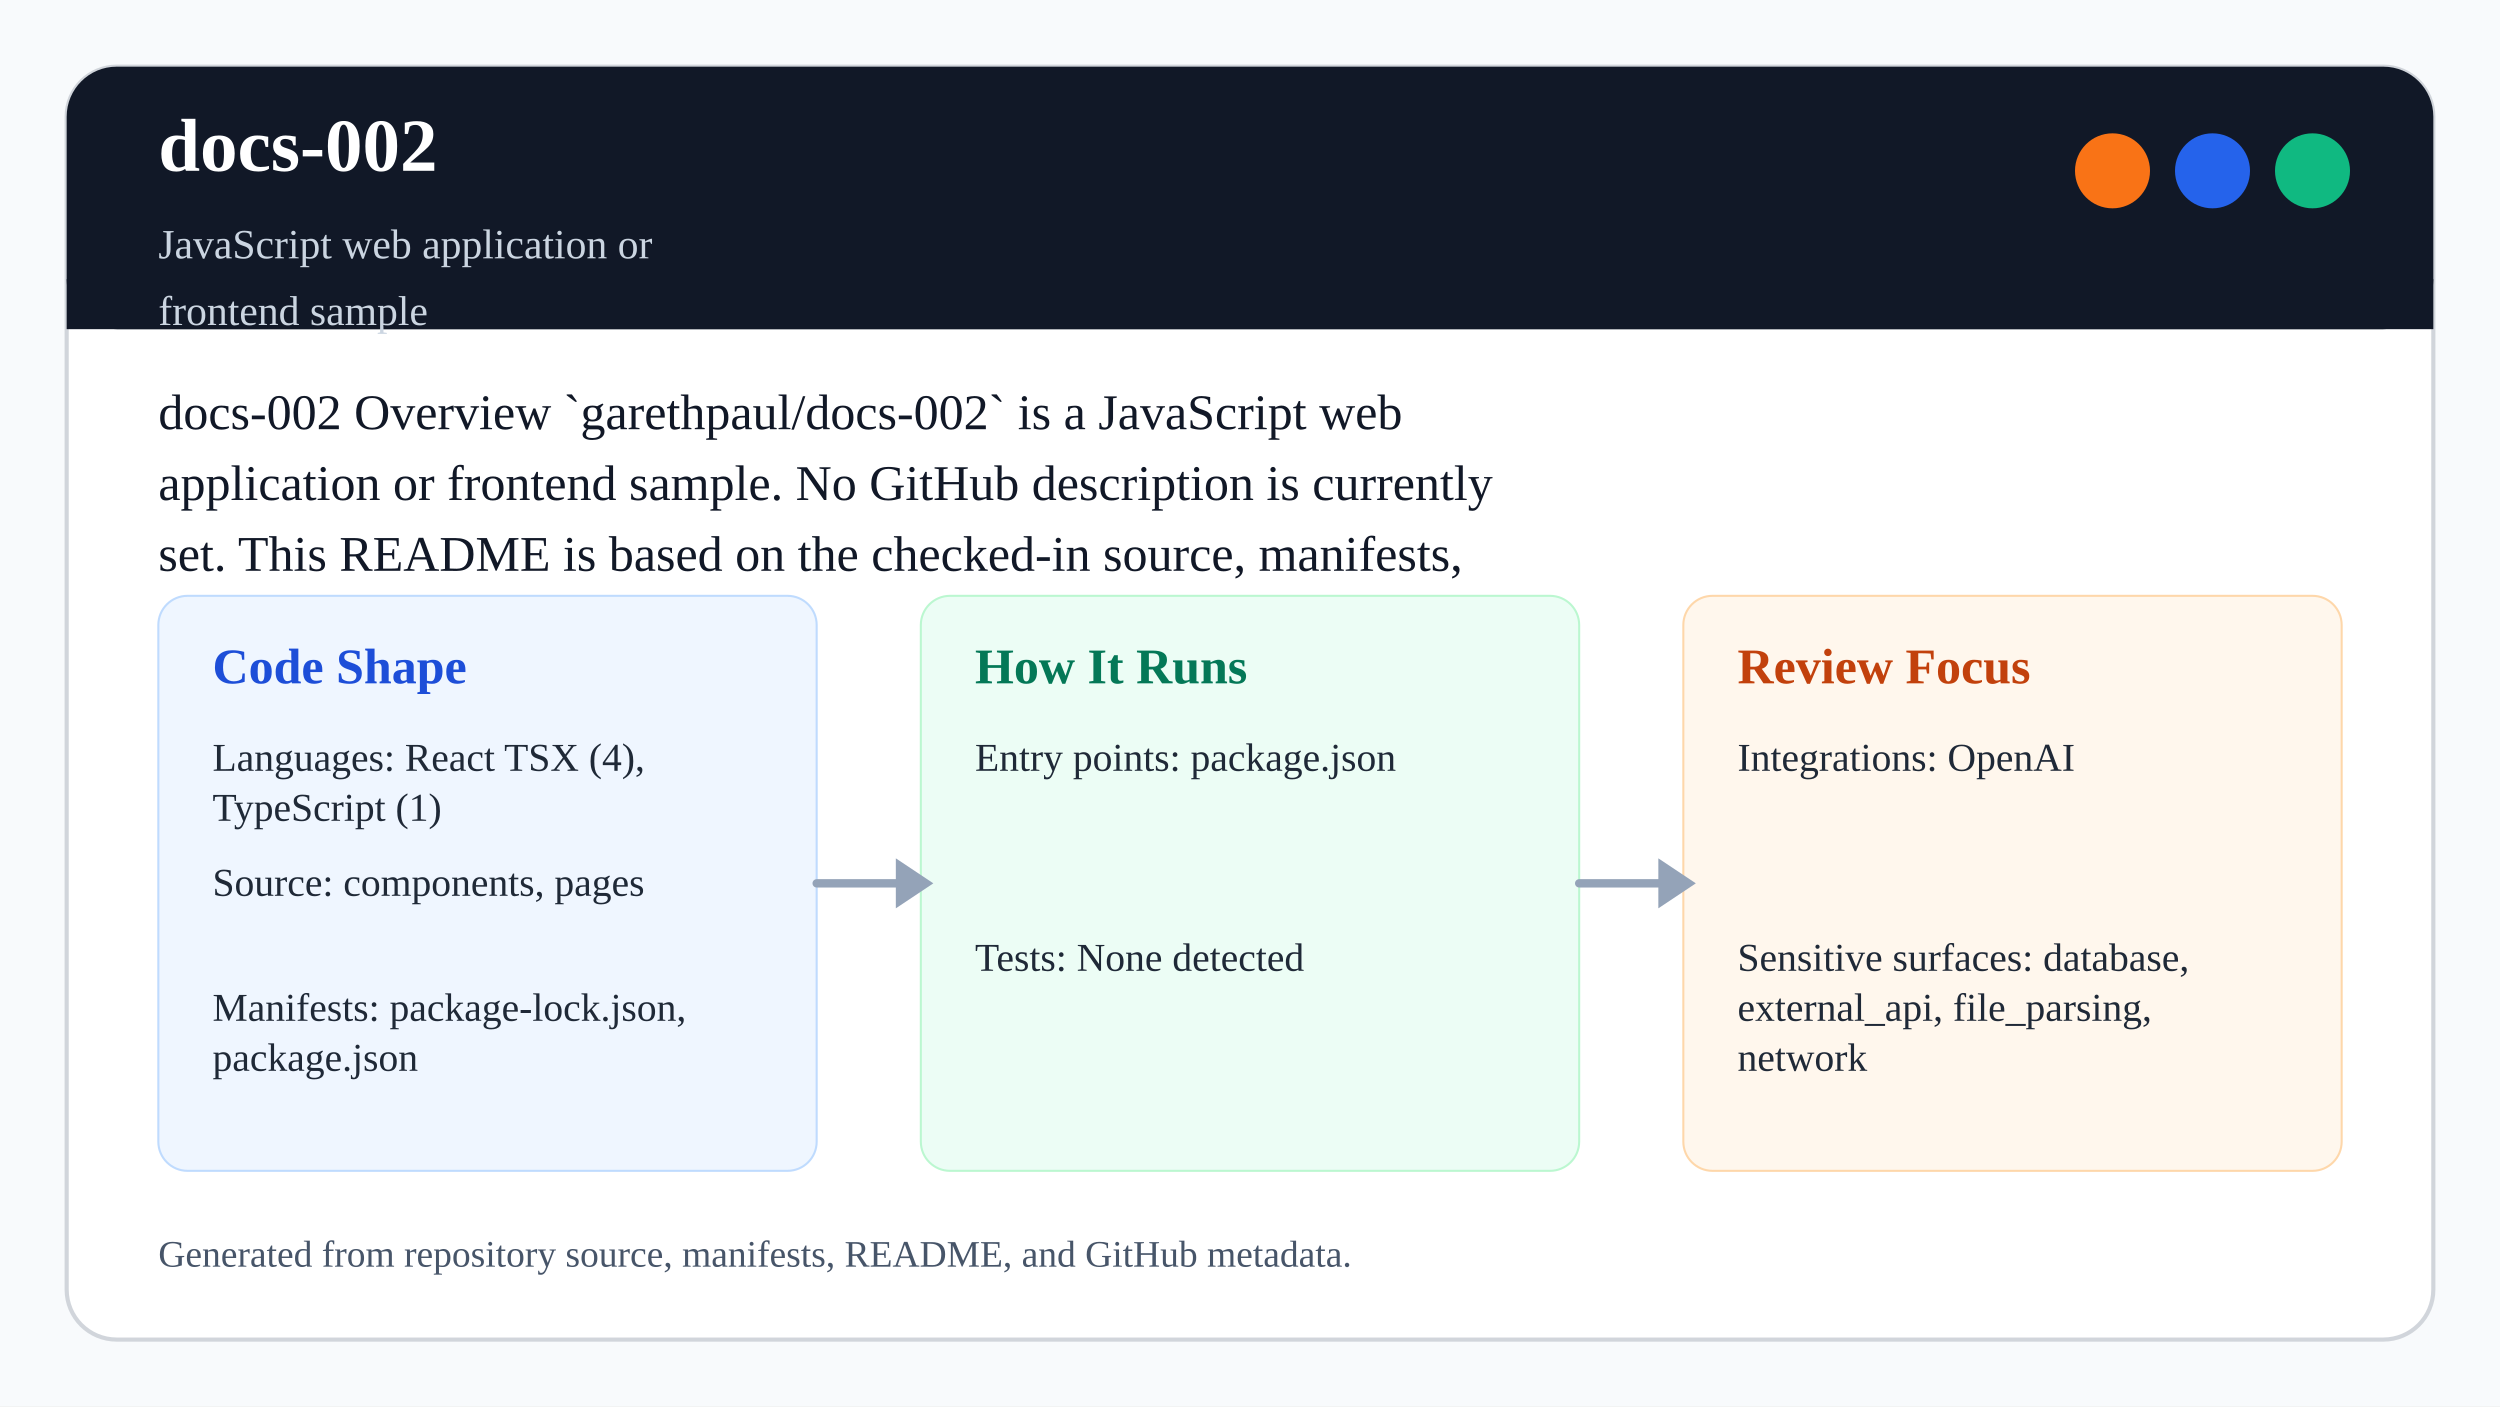
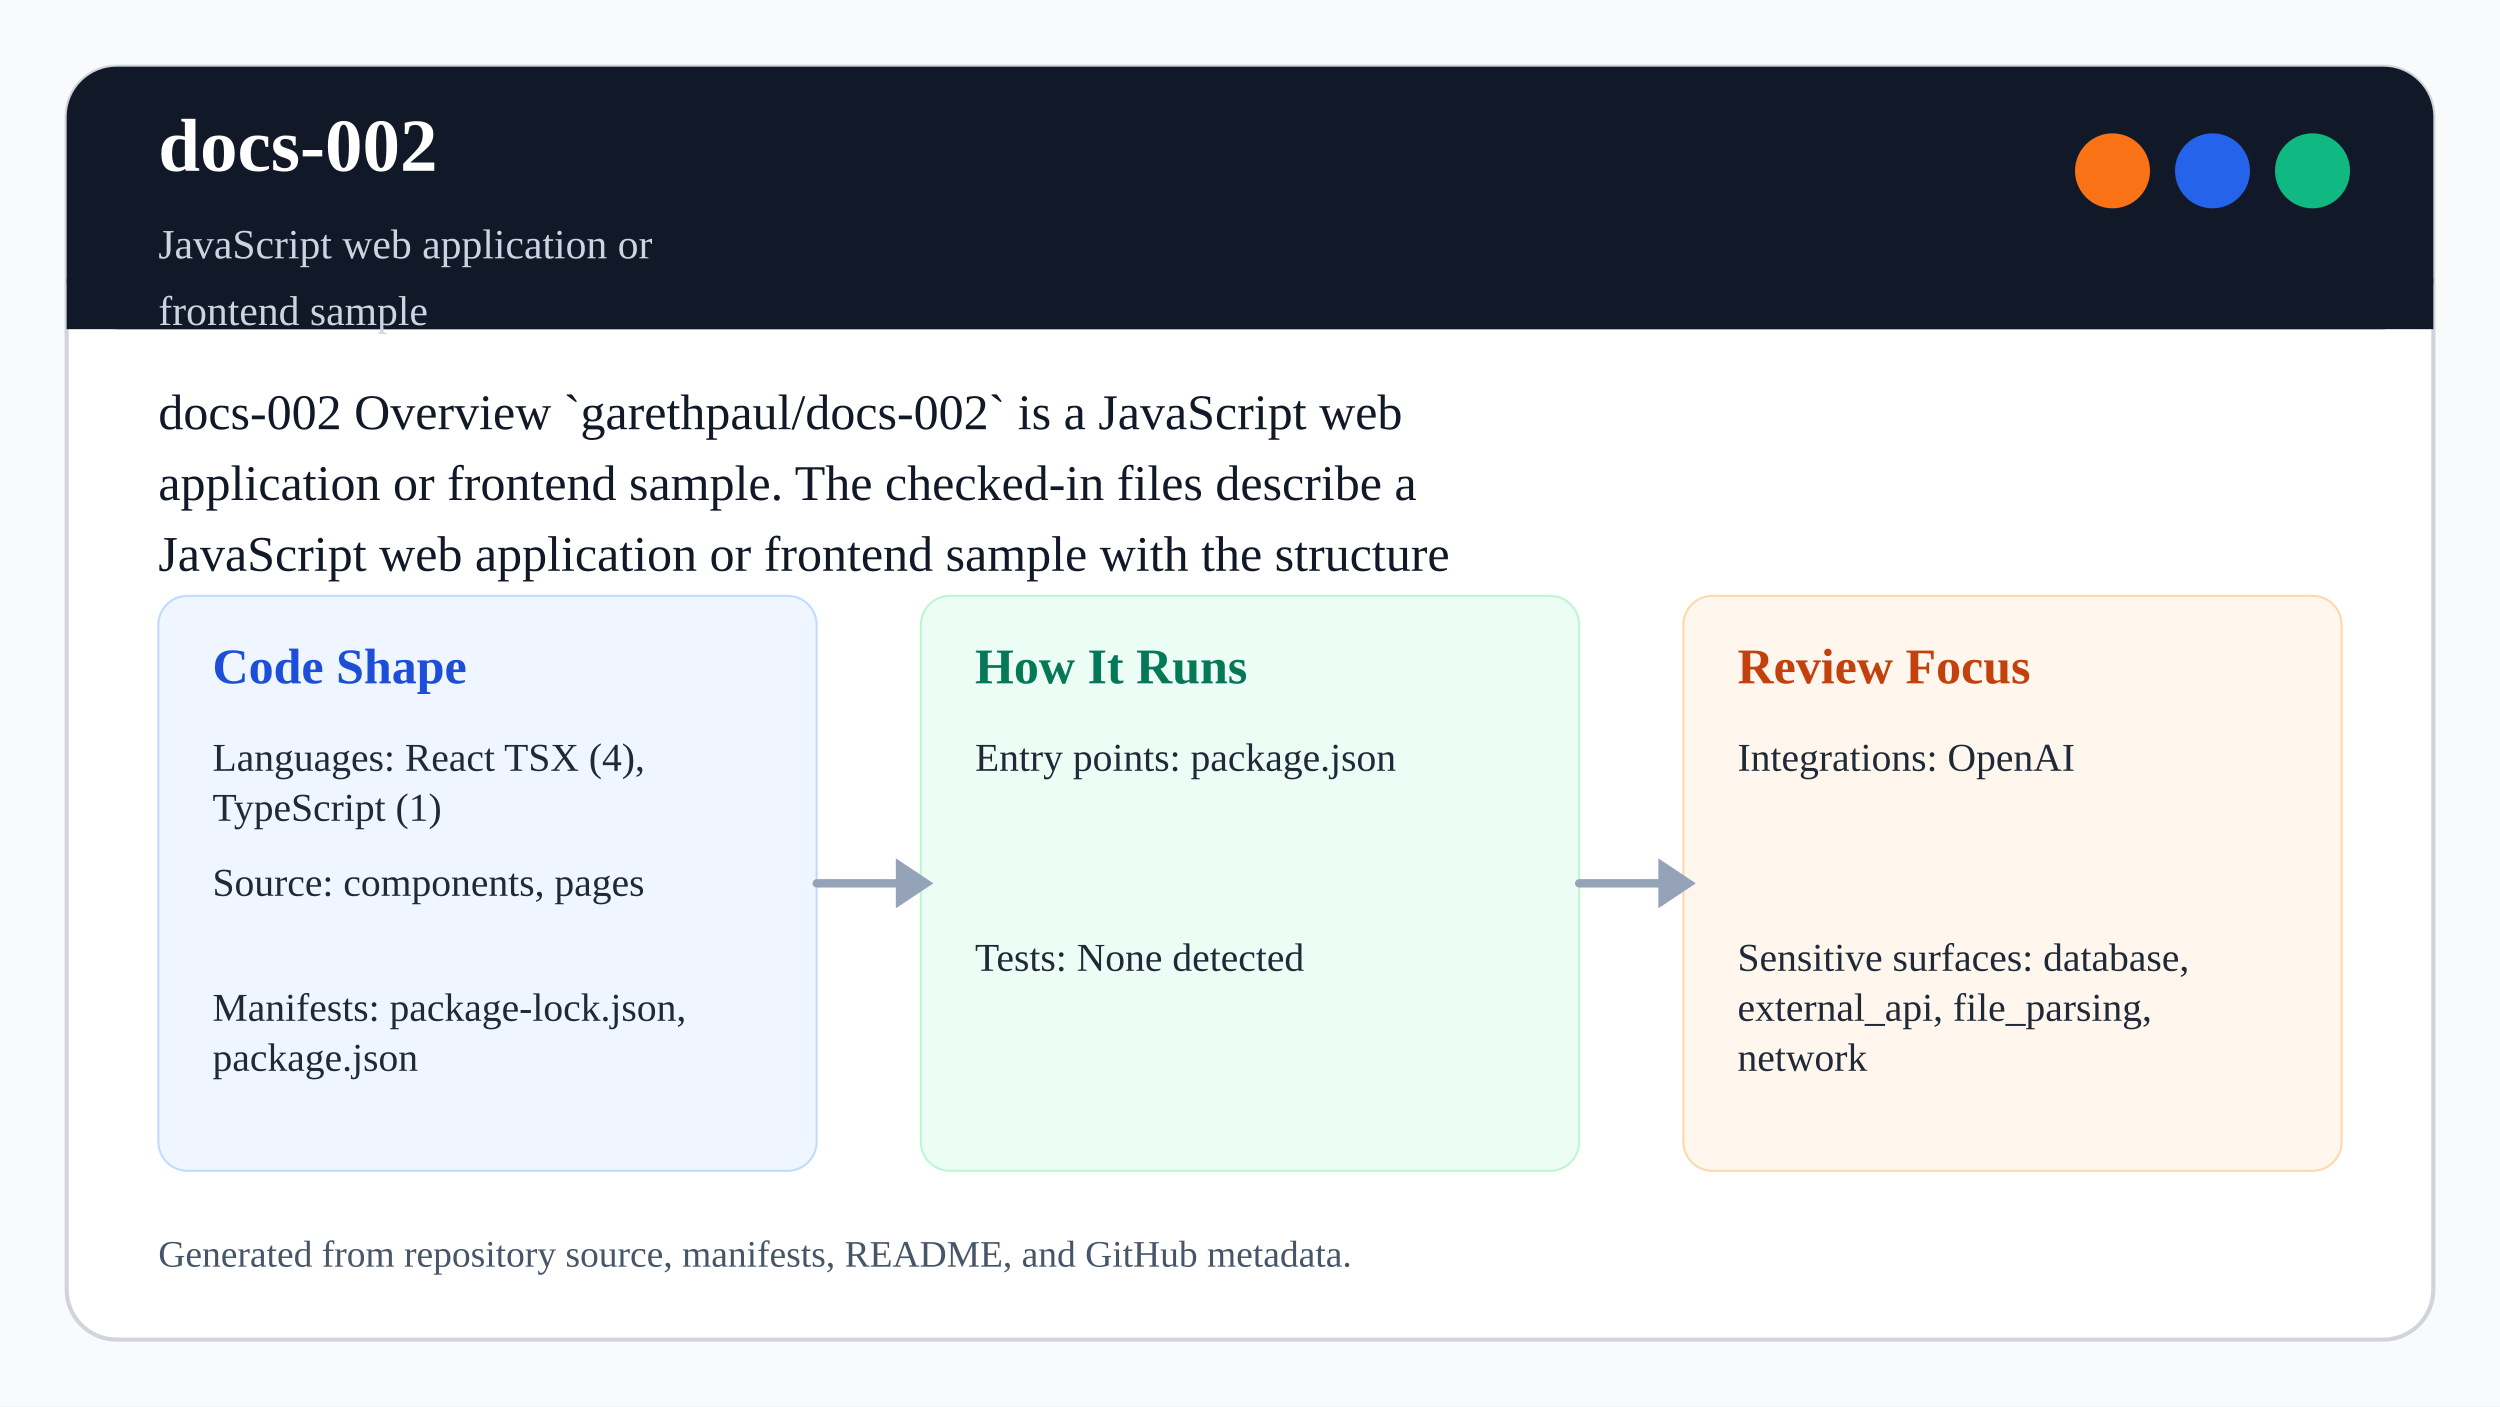
<svg xmlns="http://www.w3.org/2000/svg" width="1200" height="675" viewBox="0 0 1200 675" role="img" aria-labelledby="title desc">
  <rect width="1200" height="675" fill="#f8fafc" />
  <rect x="32" y="32" width="1136" height="611" rx="24" fill="#ffffff" stroke="#d1d5db" stroke-width="2" />
  <rect x="32" y="32" width="1136" height="126" rx="24" fill="#111827" />
  <path d="M32 134h1136v24H32z" fill="#111827" />
  <circle cx="1062" cy="82" r="18" fill="#2563eb" />
  <circle cx="1110" cy="82" r="18" fill="#10b981" />
  <circle cx="1014" cy="82" r="18" fill="#f97316" />
  <text x="76" y="82" font-size="36" fill="#ffffff" font-weight="700">docs-002</text>
  <text x="76" y="124" font-size="20" fill="#cbd5e1">JavaScript web application or</text>
  <text x="76" y="156" font-size="20" fill="#cbd5e1">frontend sample</text>
  <text x="76" y="206" font-size="24" fill="#111827">docs-002 Overview `garethpaul/docs-002` is a JavaScript web</text>
-   <text x="76" y="240" font-size="24" fill="#111827">application or frontend sample. No GitHub description is currently</text>
-   <text x="76" y="274" font-size="24" fill="#111827">set. This README is based on the checked-in source, manifests,</text>
+   <text x="76" y="240" font-size="24" fill="#111827">application or frontend sample. The checked-in files describe a</text>
+   <text x="76" y="274" font-size="24" fill="#111827">JavaScript web application or frontend sample with the structure</text>
  <rect x="76" y="286" width="316" height="276" rx="14" fill="#eff6ff" stroke="#bfdbfe" />
  <text x="102" y="328" font-size="24" font-weight="700" fill="#1d4ed8">Code Shape</text>
  <text x="102" y="370" font-size="19" fill="#1f2937">Languages: React TSX (4),</text>
  <text x="102" y="394" font-size="19" fill="#1f2937">TypeScript (1)</text>
  <text x="102" y="430" font-size="19" fill="#1f2937">Source: components, pages</text>
  <text x="102" y="490" font-size="19" fill="#1f2937">Manifests: package-lock.json,</text>
  <text x="102" y="514" font-size="19" fill="#1f2937">package.json</text>
  <rect x="442" y="286" width="316" height="276" rx="14" fill="#ecfdf5" stroke="#bbf7d0" />
  <text x="468" y="328" font-size="24" font-weight="700" fill="#047857">How It Runs</text>
  <text x="468" y="370" font-size="19" fill="#1f2937">Entry points: package.json</text>
  <text x="468" y="466" font-size="19" fill="#1f2937">Tests: None detected</text>
  <rect x="808" y="286" width="316" height="276" rx="14" fill="#fff7ed" stroke="#fed7aa" />
  <text x="834" y="328" font-size="24" font-weight="700" fill="#c2410c">Review Focus</text>
  <text x="834" y="370" font-size="19" fill="#1f2937">Integrations: OpenAI</text>
  <text x="834" y="466" font-size="19" fill="#1f2937">Sensitive surfaces: database,</text>
  <text x="834" y="490" font-size="19" fill="#1f2937">external_api, file_parsing,</text>
  <text x="834" y="514" font-size="19" fill="#1f2937">network</text>
  <path d="M392 424h50" stroke="#94a3b8" stroke-width="4" stroke-linecap="round" />
  <path d="M430 412l18 12-18 12z" fill="#94a3b8" />
  <path d="M758 424h50" stroke="#94a3b8" stroke-width="4" stroke-linecap="round" />
  <path d="M796 412l18 12-18 12z" fill="#94a3b8" />
  <text x="76" y="608" font-size="18" fill="#475569">Generated from repository source, manifests, README, and GitHub metadata.</text>
</svg>
